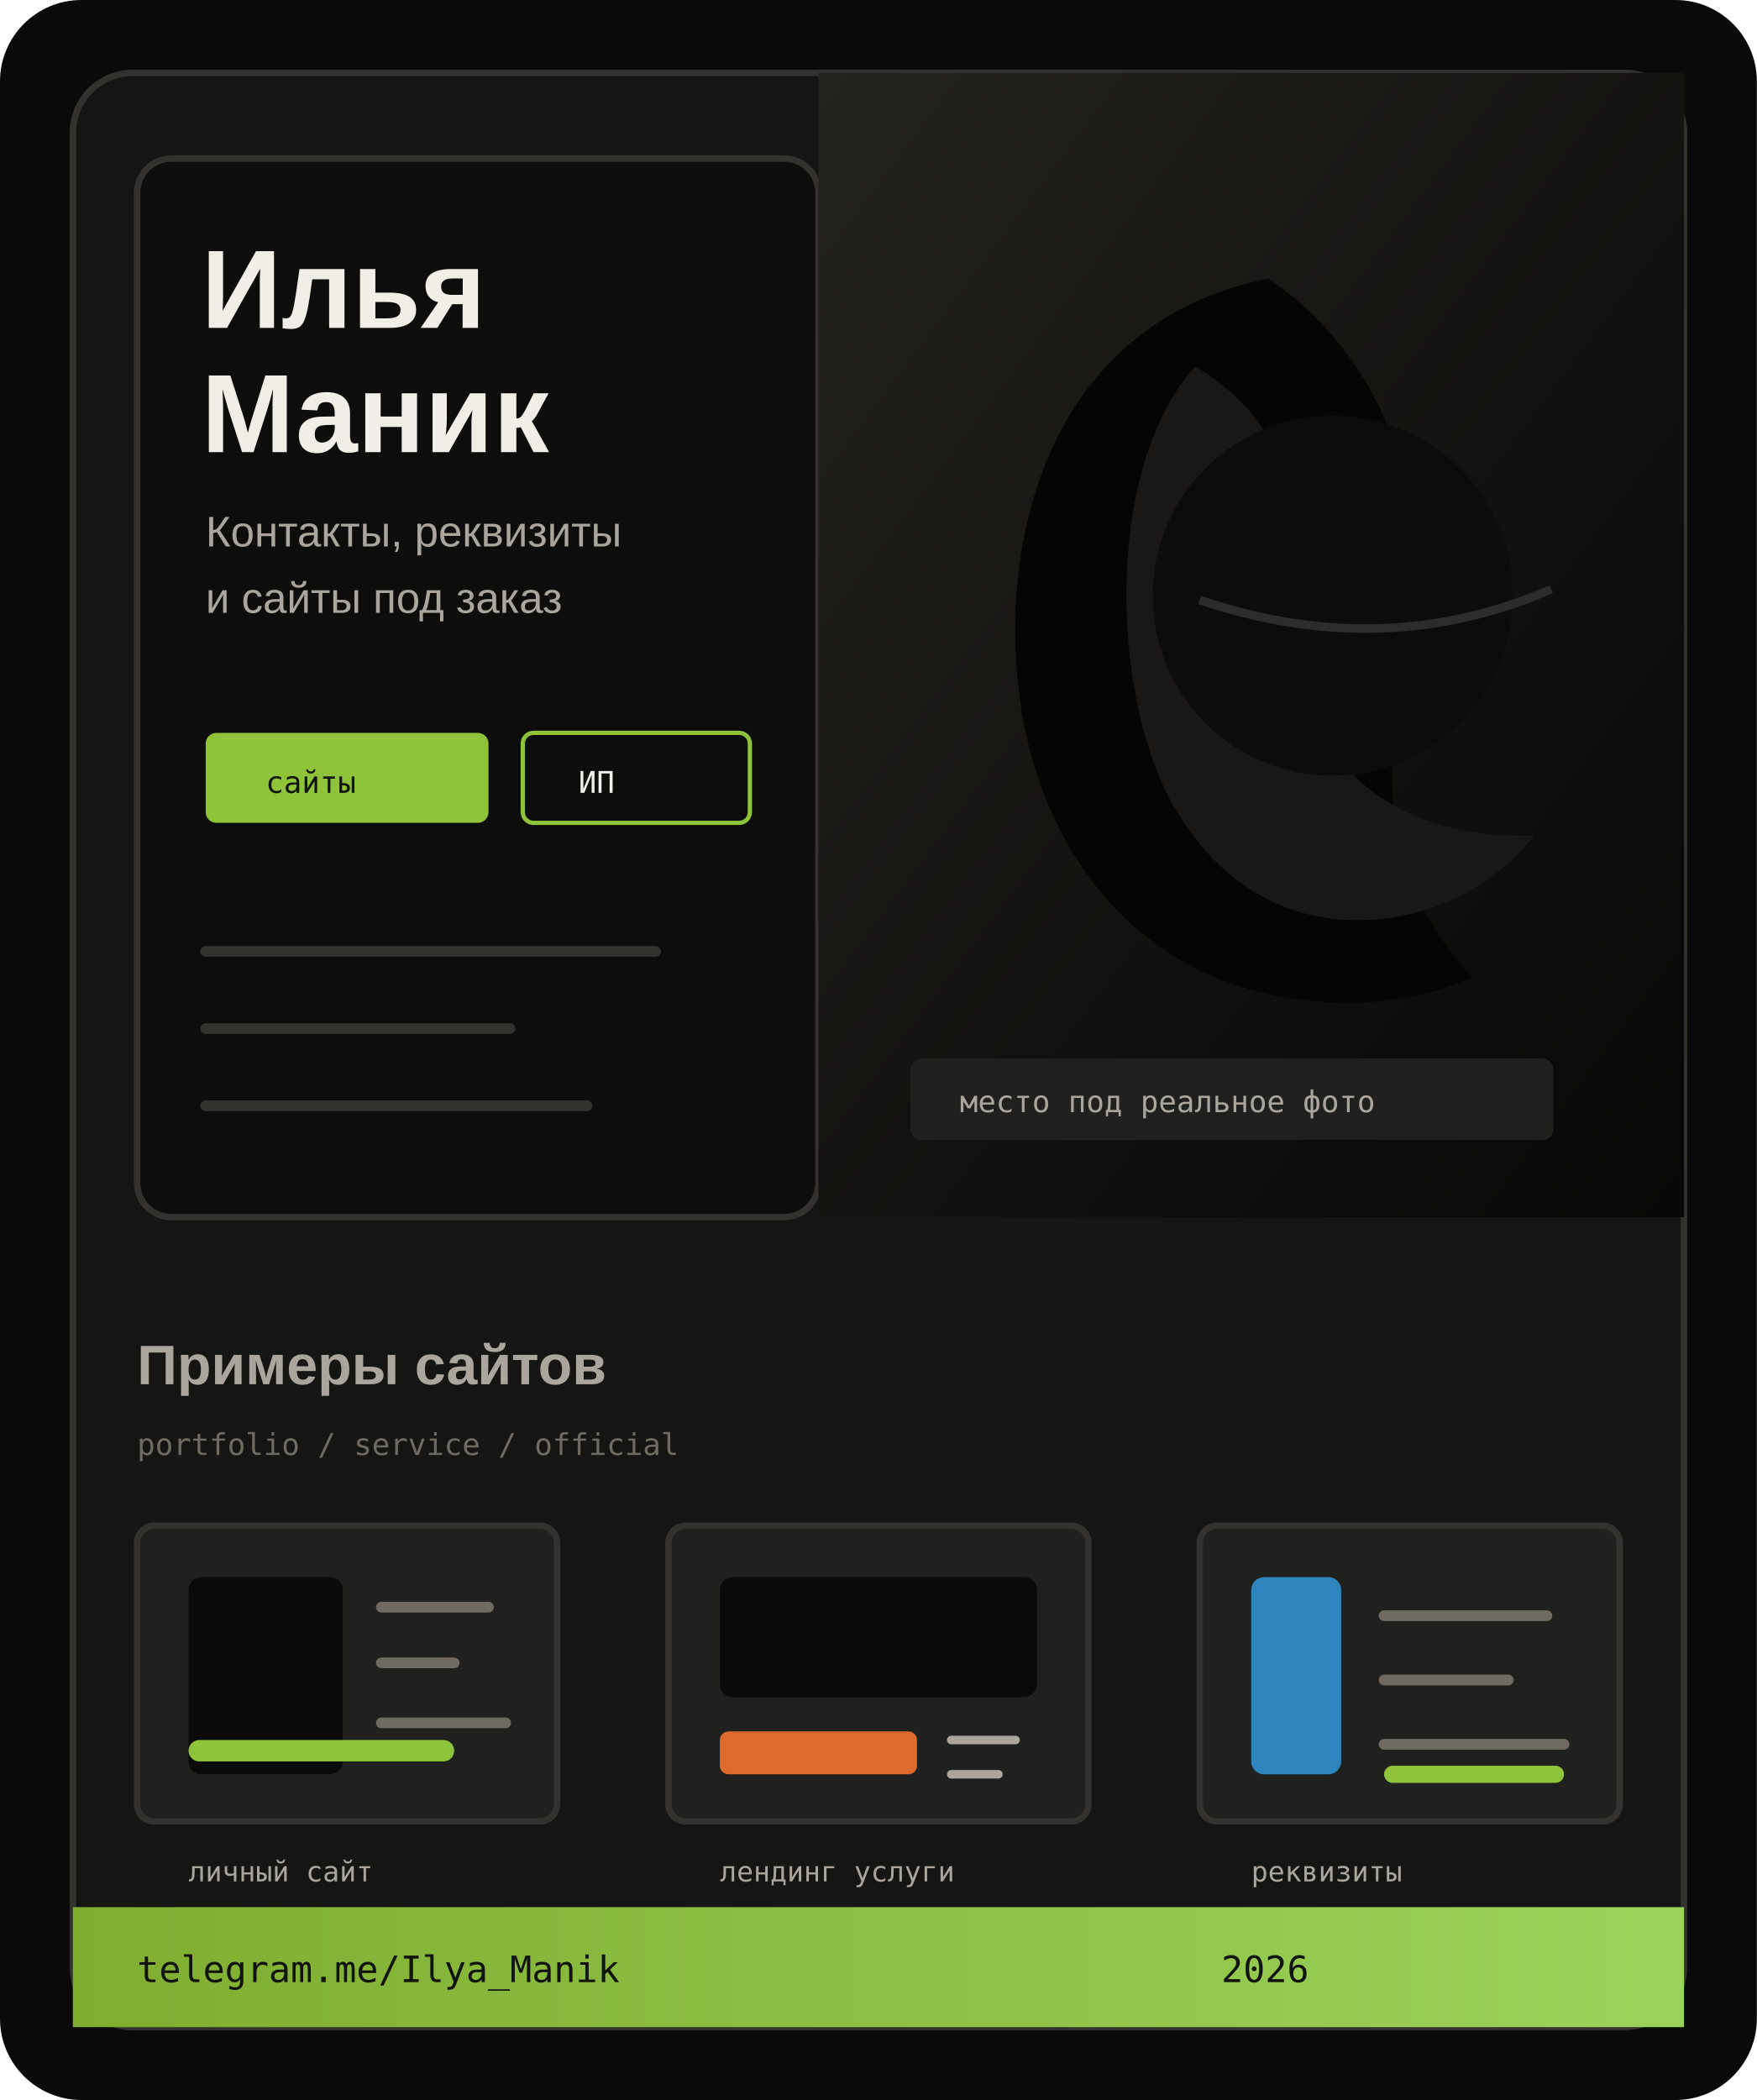
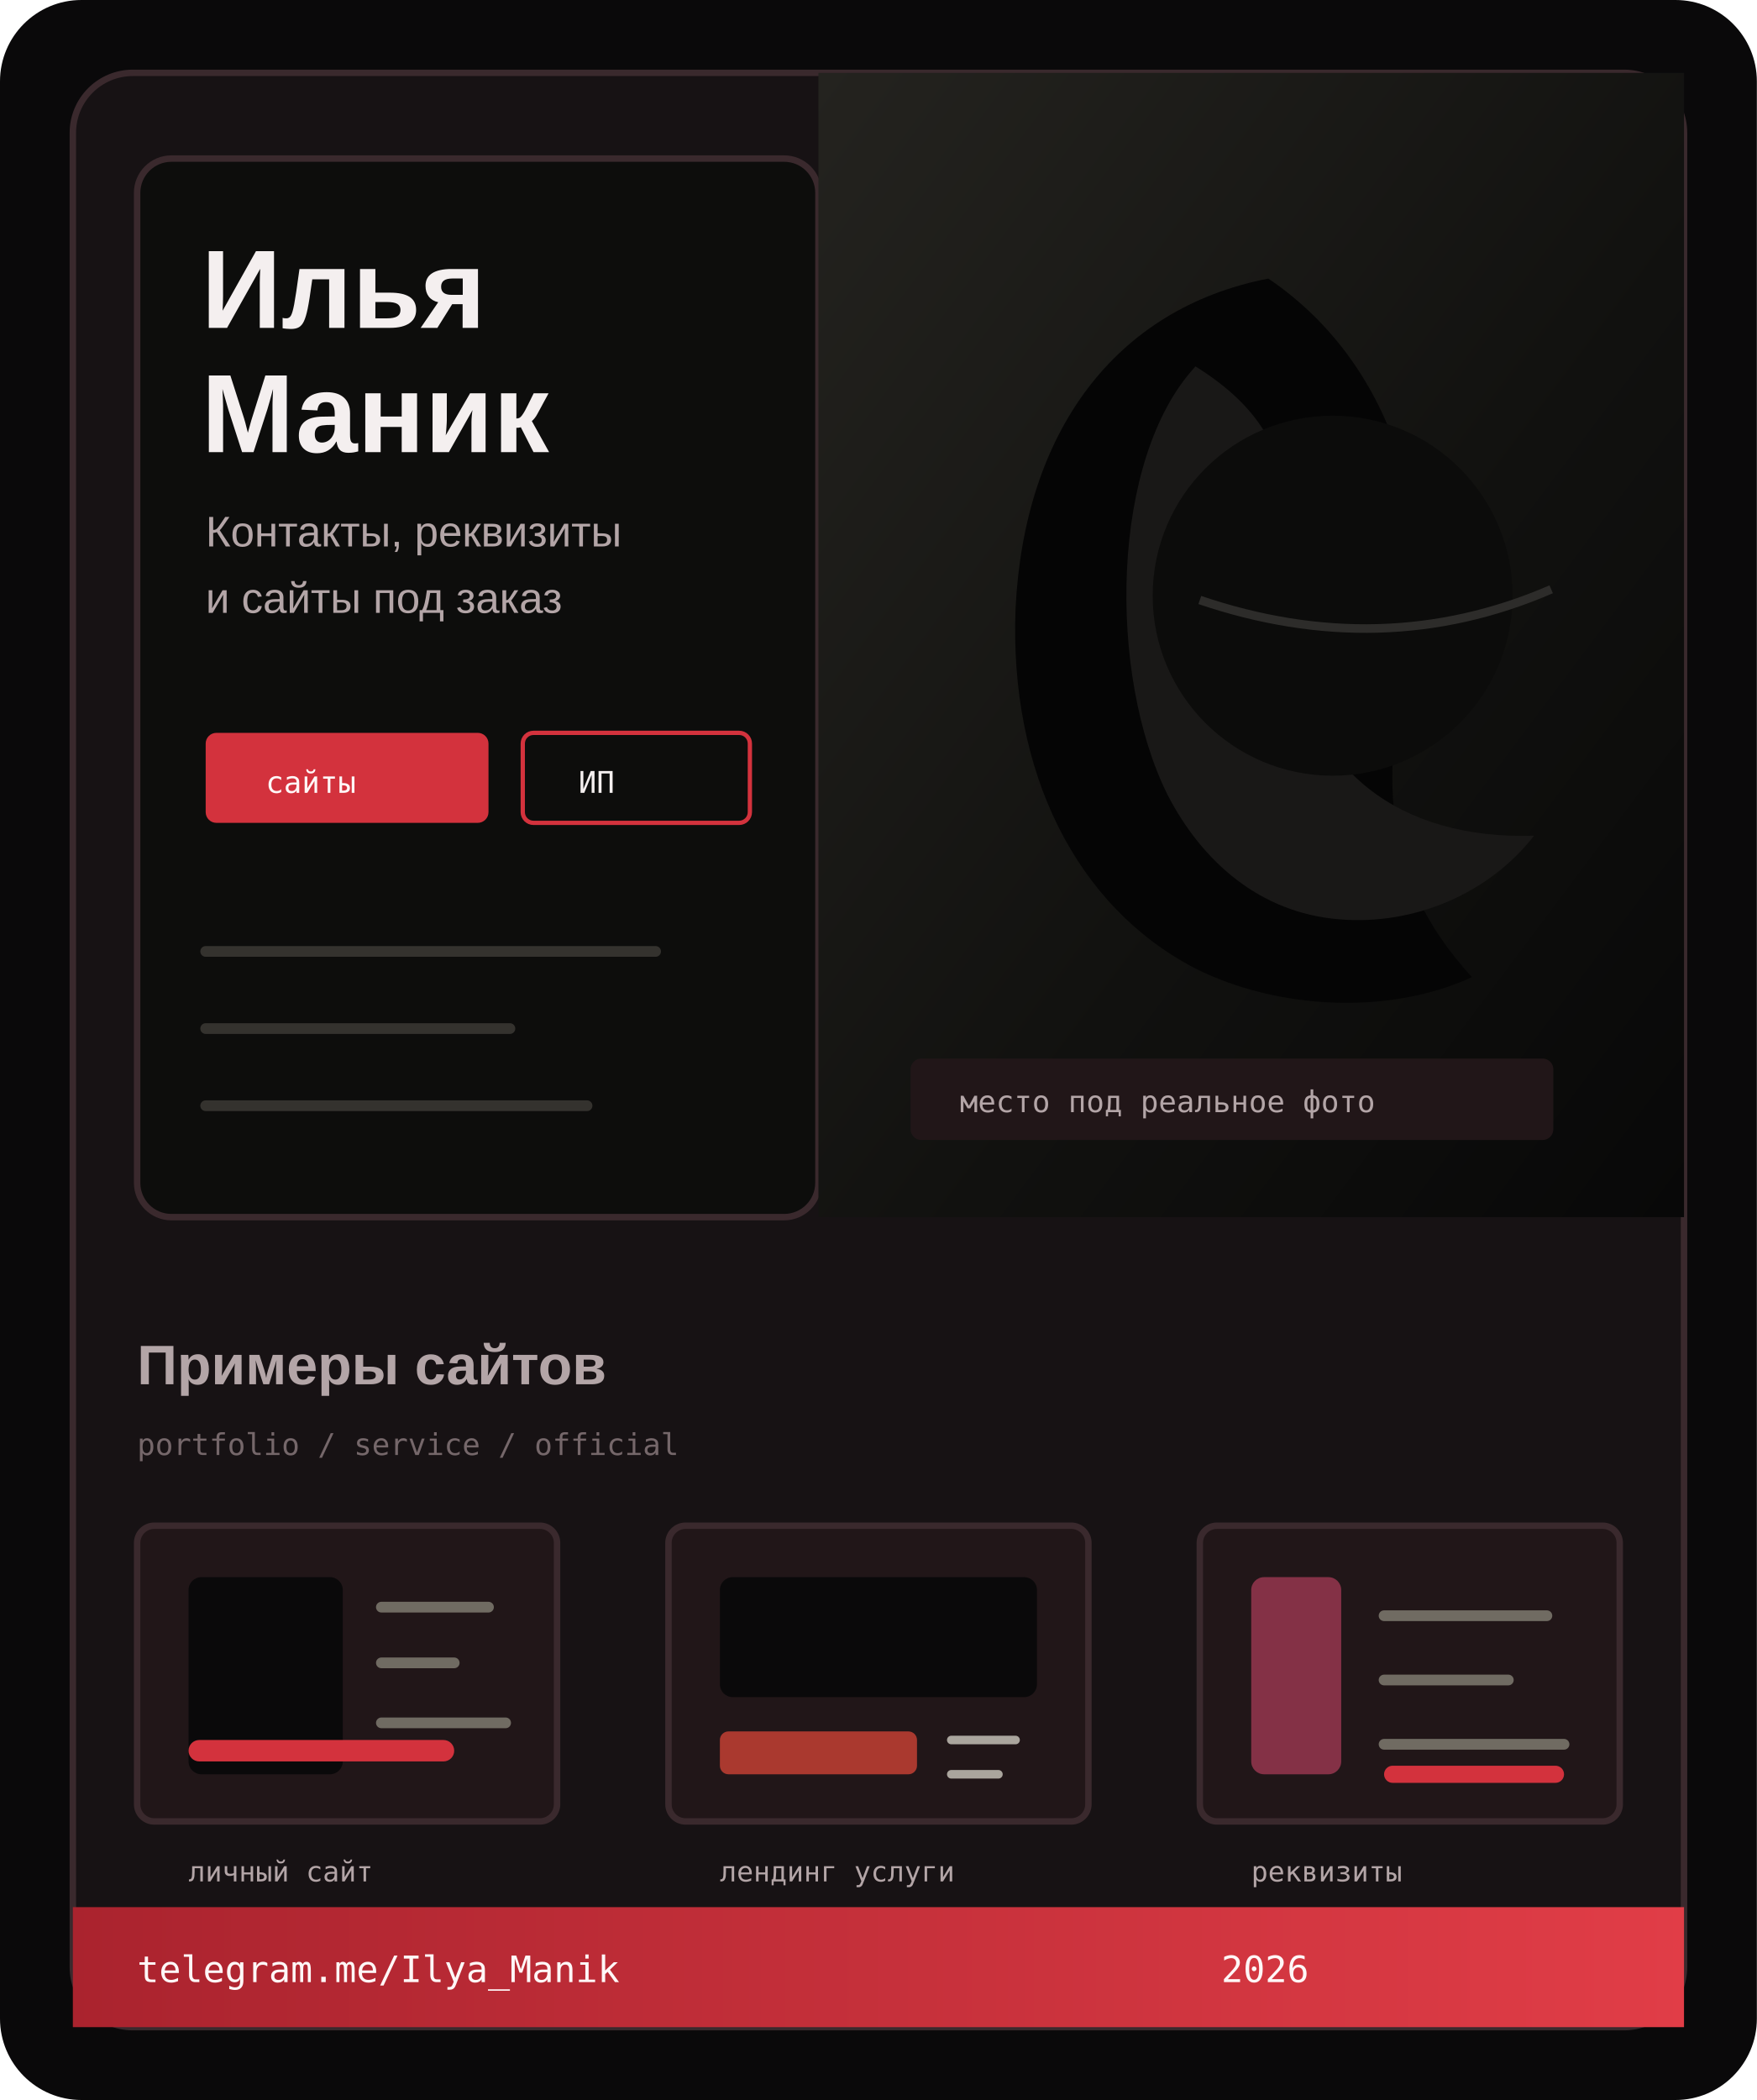
<svg xmlns="http://www.w3.org/2000/svg" viewBox="0 0 820 980" role="img" aria-labelledby="title desc">
  <defs>
    <linearGradient id="portraitFade" x1="0" y1="0" x2="1" y2="1">
      <stop offset="0" stop-color="#24231f" />
      <stop offset=".58" stop-color="#11110f" />
      <stop offset="1" stop-color="#080808" />
    </linearGradient>
-     <linearGradient id="greenWash" x1="0" y1="0" x2="1" y2="0">
-       <stop offset="0" stop-color="#7fad30" />
-       <stop offset="1" stop-color="#9bd35a" />
+     <linearGradient id="redWash" x1="0" y1="0" x2="1" y2="0">
+       <stop offset="0" stop-color="#aa232e" />
+       <stop offset="1" stop-color="#e13d47" />
    </linearGradient>
    <style>
-       .bg{fill:#0a0a0a}.panel{fill:#151514}.panel2{fill:#20201e}.ink{fill:#f1eee8}.muted{fill:#aaa59d}.subtle{fill:#706b62}.line{stroke:#34322e;stroke-width:3}.green{fill:#8fc43a}.greenText{fill:#11130d}.orange{fill:#df6a2e}.blue{fill:#2e85bd}.red{fill:#c83a2f}.mono{font-family:IBM Plex Mono,ui-monospace,monospace}.sans{font-family:Manrope,Arial,sans-serif}.display{font-family:Unbounded,Manrope,Arial,sans-serif;font-weight:700}
+       .bg{fill:#0a090a}.panel{fill:#171214}.panel2{fill:#211618}.ink{fill:#f4efef}.muted{fill:#b3a5a7}.subtle{fill:#75676a}.line{stroke:#3a292d;stroke-width:3}.green{fill:#d3323d}.greenText{fill:#fff7f7}.orange{fill:#aa392f}.blue{fill:#843146}.red{fill:#d3323d}.mono{font-family:IBM Plex Mono,ui-monospace,monospace}.sans{font-family:Manrope,Arial,sans-serif}.display{font-family:Unbounded,Manrope,Arial,sans-serif;font-weight:700}
    </style>
  </defs>
  <rect width="820" height="980" rx="38" class="bg" />
  <rect x="34" y="34" width="752" height="912" rx="28" class="panel line" />
  <g>
    <rect x="64" y="74" width="318" height="494" rx="16" fill="#0d0d0c" class="line" />
    <text x="94" y="153" class="display ink" font-size="52">Илья</text>
    <text x="94" y="211" class="display ink" font-size="52">Маник</text>
    <text x="96" y="255" class="sans muted" font-size="20">Контакты, реквизиты</text>
    <text x="96" y="286" class="sans muted" font-size="20">и сайты под заказ</text>
    <rect x="96" y="342" width="132" height="42" rx="5" class="green" />
    <text x="124" y="370" class="mono greenText" font-size="14">сайты</text>
-     <rect x="244" y="342" width="106" height="42" rx="5" fill="#0d0d0c" stroke="#8fc43a" stroke-width="2" />
+     <rect x="244" y="342" width="106" height="42" rx="5" fill="#0d0d0c" stroke="#d3323d" stroke-width="2" />
    <text x="270" y="370" class="mono ink" font-size="14">ИП</text>
    <path d="M96 444h210M96 480h142M96 516h178" stroke="#34322e" stroke-width="5" stroke-linecap="round" />
  </g>
  <g>
    <rect x="382" y="34" width="404" height="534" rx="0" fill="url(#portraitFade)" />
    <path d="M592 130c-72 14-114 72-118 154-3 76 28 139 84 168 38 19 90 22 129 4-44-48-42-97-29-153 12-54-4-131-66-173z" fill="#050505" />
    <path d="M558 171c-40 43-41 144-13 200 16 31 43 55 80 58 35 3 70-12 91-39-63 2-106-31-112-90-6-56 10-94-46-129z" fill="#191817" />
    <circle cx="622" cy="278" r="84" fill="#0c0c0b" />
    <path d="M560 280c56 19 111 18 164-5" stroke="#2d2c2a" stroke-width="4" fill="none" />
    <rect x="425" y="494" width="300" height="38" rx="5" class="panel2" />
    <text x="448" y="519" class="mono muted" font-size="14">место под реальное фото</text>
  </g>
  <g>
    <text x="64" y="646" class="display muted" font-size="26">Примеры сайтов</text>
    <text x="64" y="679" class="mono subtle" font-size="14">portfolio / service / official</text>
    <rect x="64" y="712" width="196" height="138" rx="8" class="panel2 line" />
    <rect x="88" y="736" width="72" height="92" rx="6" class="bg" />
    <path d="M178 750h50M178 776h34M178 804h58" stroke="#706b62" stroke-width="5" stroke-linecap="round" />
    <rect x="88" y="812" width="124" height="10" rx="5" class="green" />
    <text x="88" y="878" class="mono muted" font-size="13">личный сайт</text>
    <rect x="312" y="712" width="196" height="138" rx="8" class="panel2 line" />
    <rect x="336" y="736" width="148" height="56" rx="6" class="bg" />
    <rect x="336" y="808" width="92" height="20" rx="4" class="orange" />
    <path d="M444 812h30M444 828h22" stroke="#aaa59d" stroke-width="4" stroke-linecap="round" />
    <text x="336" y="878" class="mono muted" font-size="13">лендинг услуги</text>
    <rect x="560" y="712" width="196" height="138" rx="8" class="panel2 line" />
    <rect x="584" y="736" width="42" height="92" rx="6" class="blue" />
    <path d="M646 754h76M646 784h58M646 814h84" stroke="#706b62" stroke-width="5" stroke-linecap="round" />
    <rect x="646" y="824" width="84" height="8" rx="4" class="green" />
    <text x="584" y="878" class="mono muted" font-size="13">реквизиты</text>
  </g>
  <g>
-     <rect x="34" y="890" width="752" height="56" fill="url(#greenWash)" />
+     <rect x="34" y="890" width="752" height="56" fill="url(#redWash)" />
    <text x="64" y="925" class="mono greenText" font-size="17">telegram.me/Ilya_Manik</text>
    <text x="570" y="925" class="mono greenText" font-size="17">2026</text>
  </g>
</svg>
